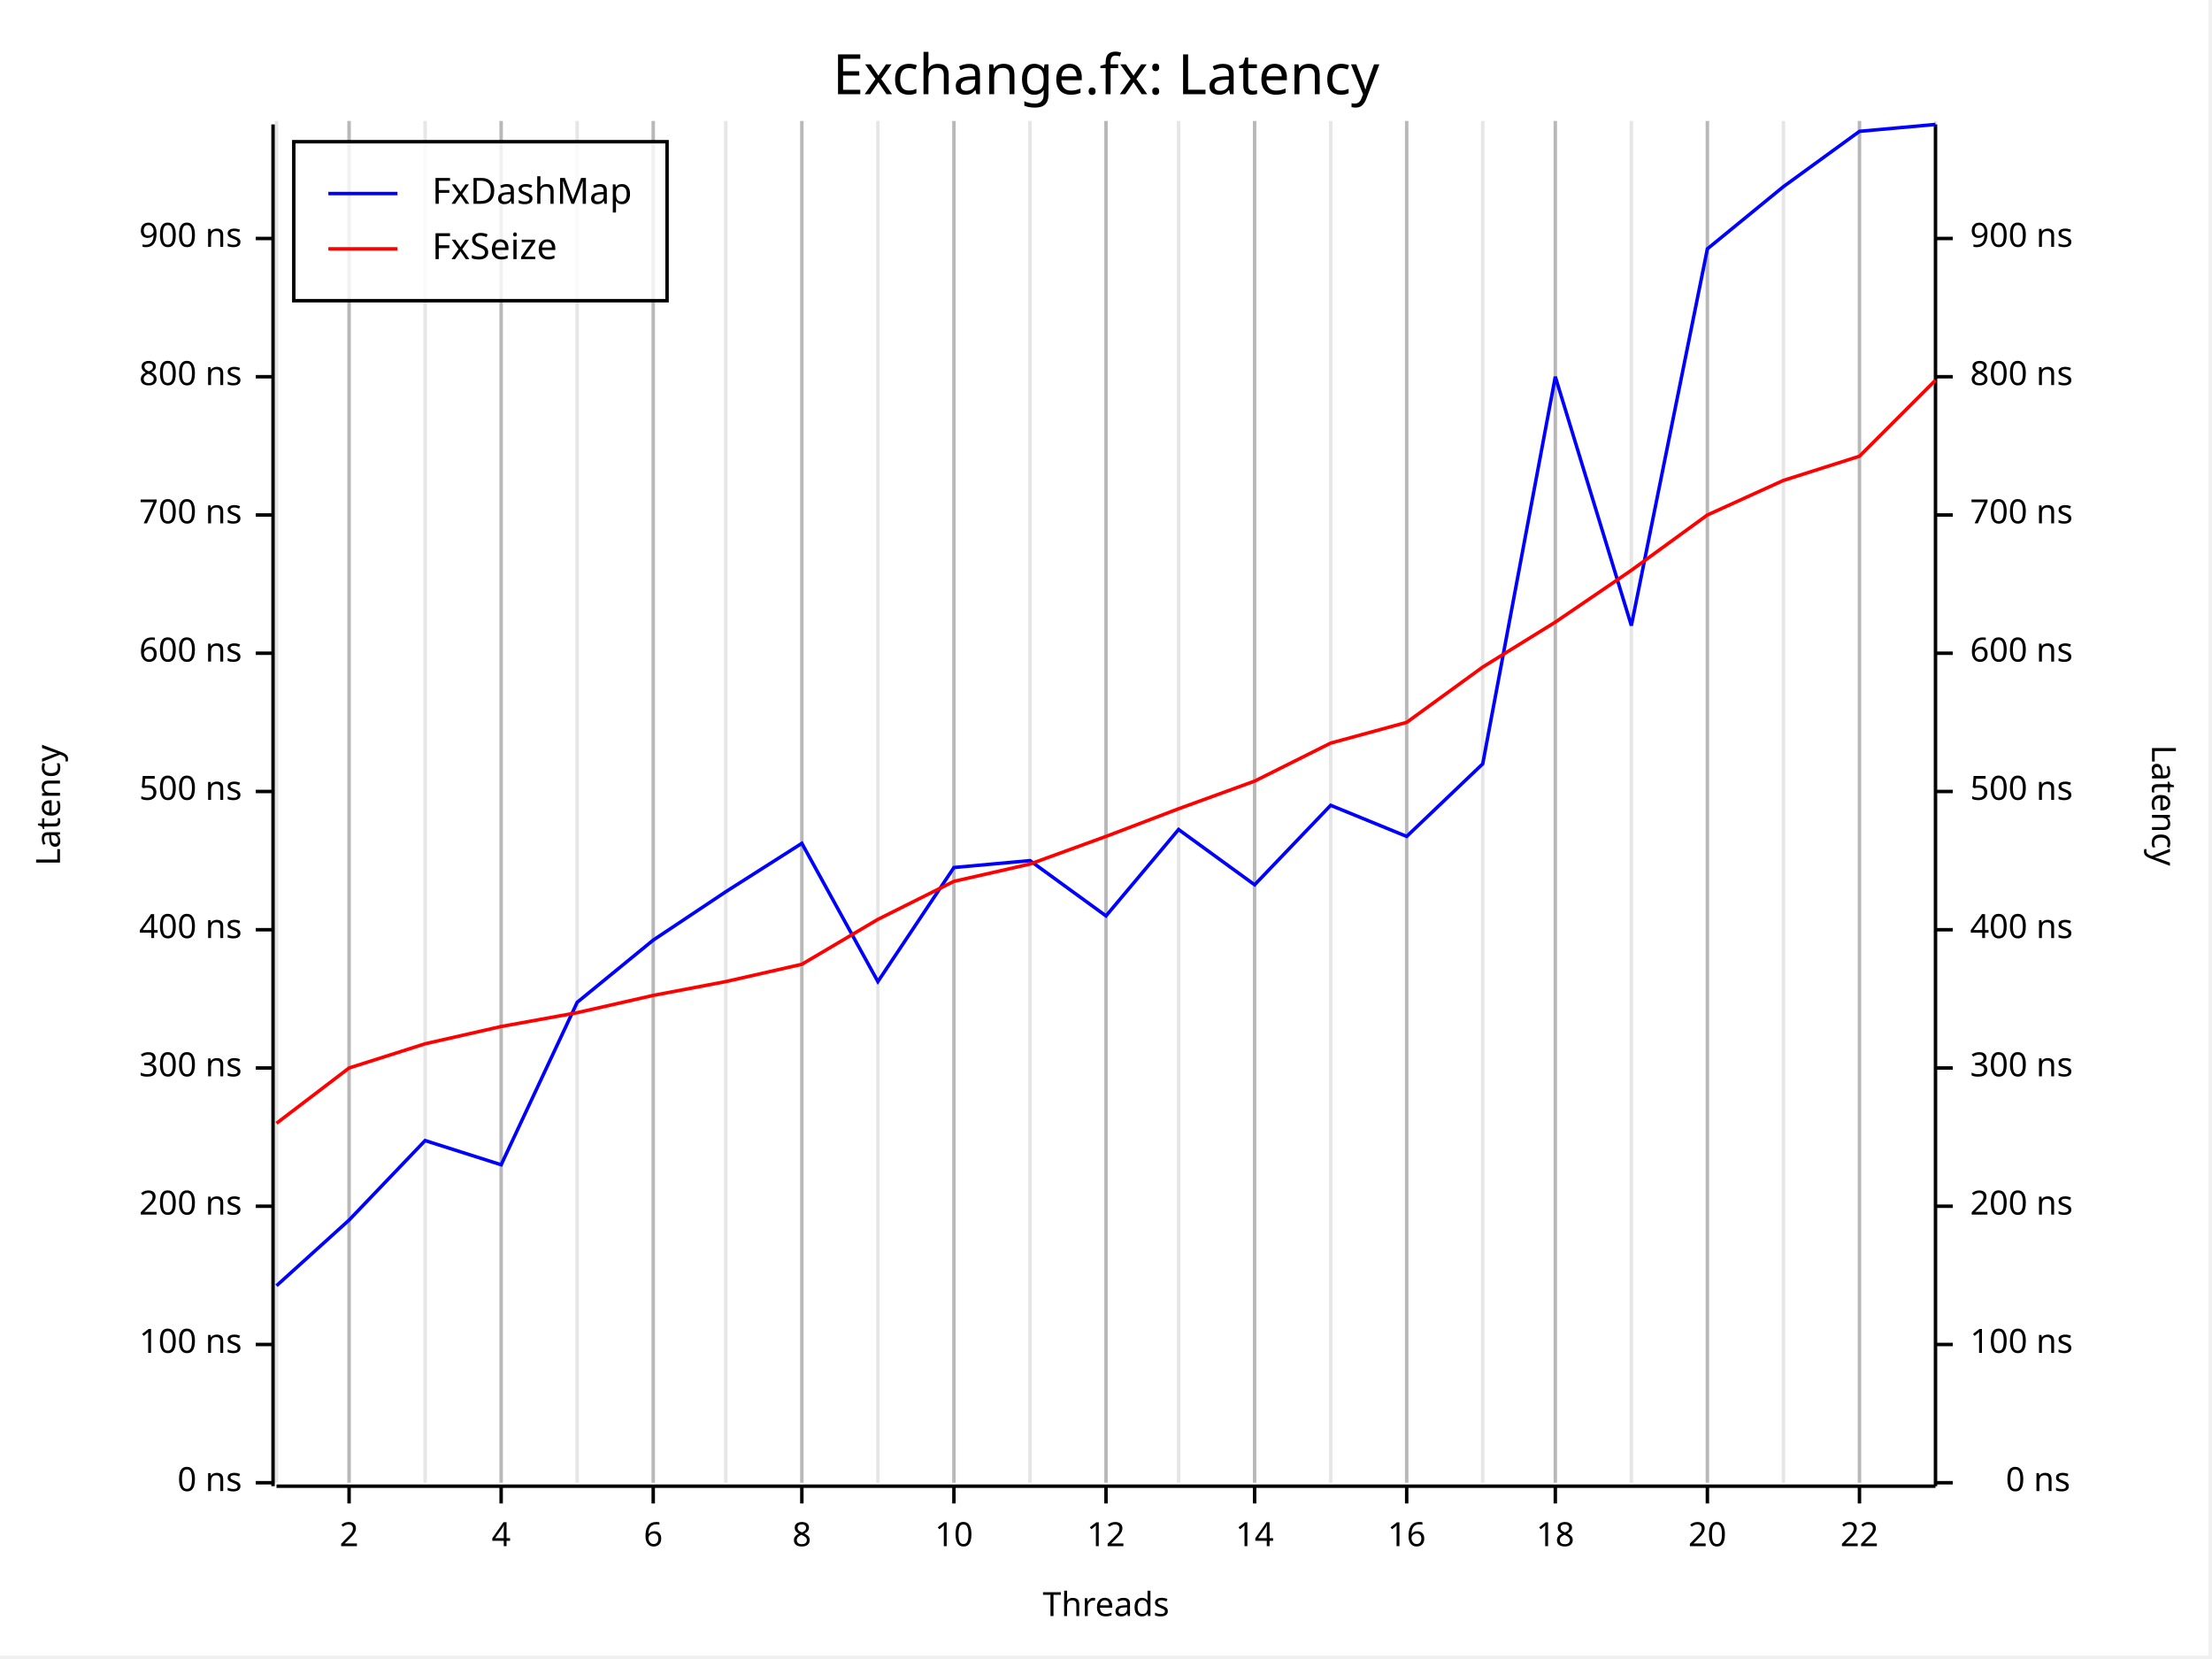
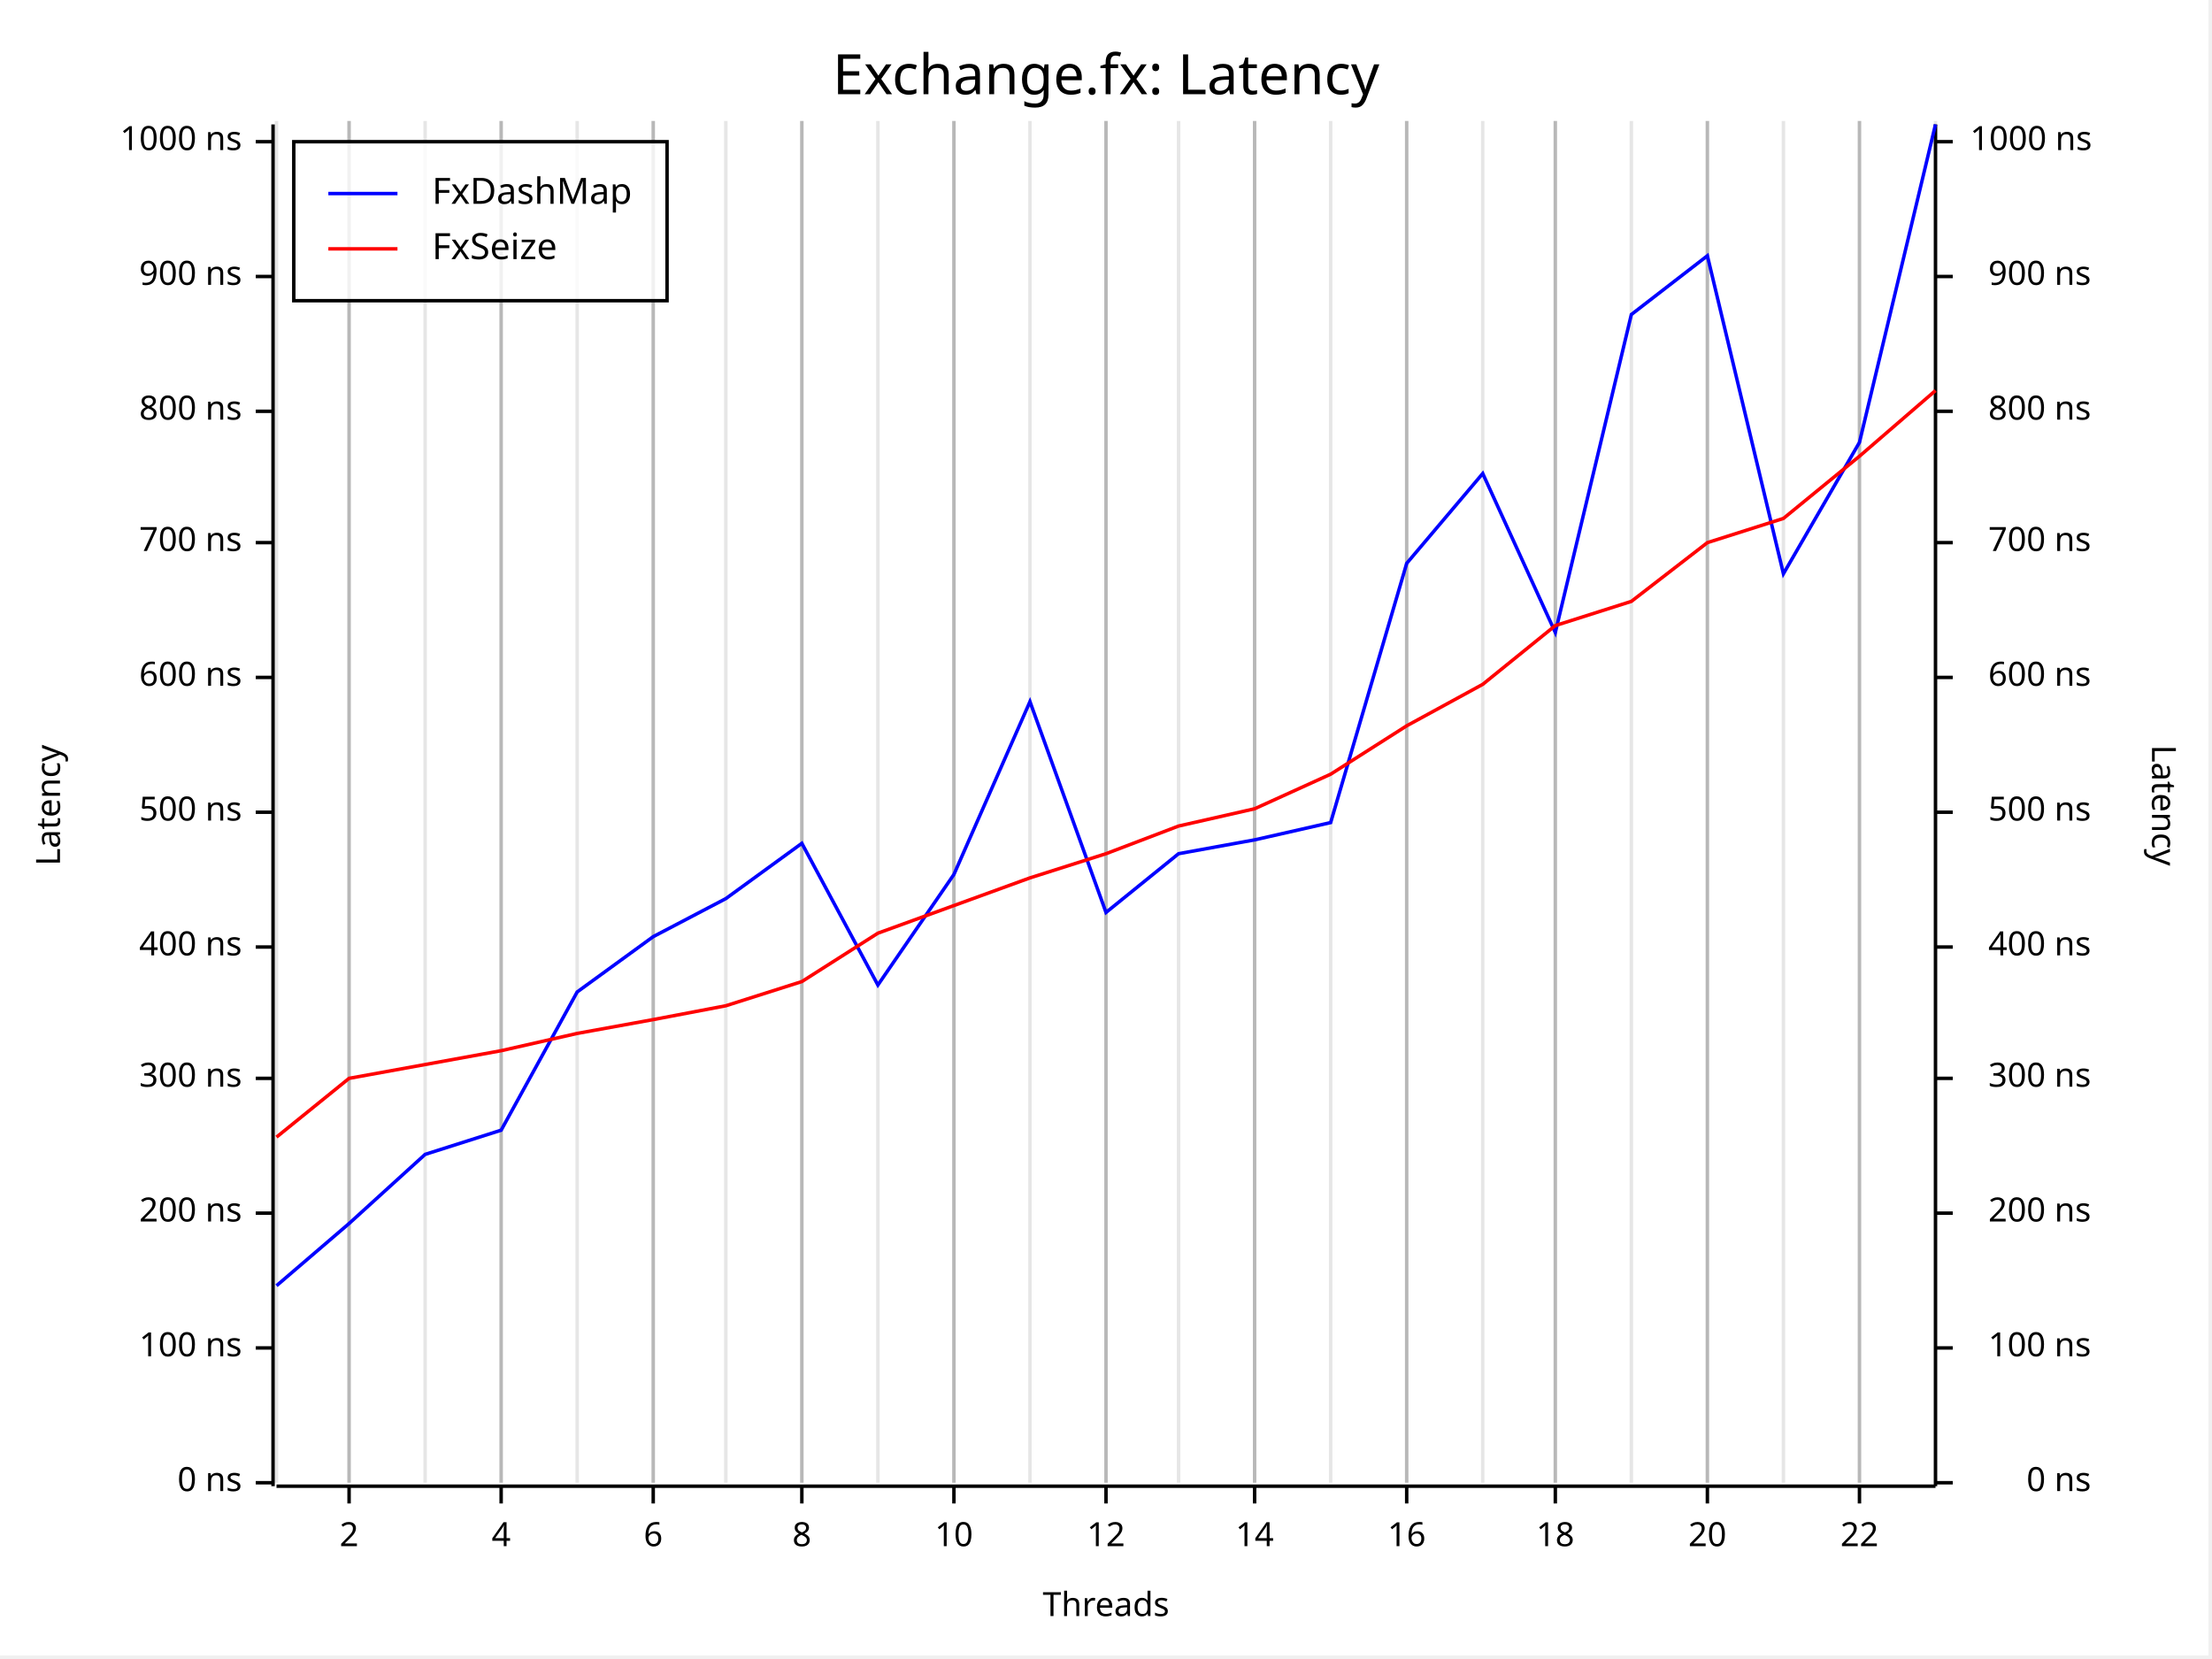
<svg xmlns="http://www.w3.org/2000/svg" width="640" height="480" viewBox="0 0 640 480">
  <rect x="0" y="0" width="639" height="479" opacity="1" fill="#FFFFFF" stroke="none" />
  <text x="320" y="15" dy="0.76em" text-anchor="middle" font-family="Fira Code" font-size="16.129" opacity="1" fill="#000000">
Exchange.fx: Latency
</text>
  <line opacity="0.1" stroke="#000000" stroke-width="1" x1="80" y1="429" x2="80" y2="35" />
  <line opacity="0.1" stroke="#000000" stroke-width="1" x1="101" y1="429" x2="101" y2="35" />
  <line opacity="0.1" stroke="#000000" stroke-width="1" x1="123" y1="429" x2="123" y2="35" />
  <line opacity="0.1" stroke="#000000" stroke-width="1" x1="145" y1="429" x2="145" y2="35" />
  <line opacity="0.1" stroke="#000000" stroke-width="1" x1="167" y1="429" x2="167" y2="35" />
  <line opacity="0.1" stroke="#000000" stroke-width="1" x1="189" y1="429" x2="189" y2="35" />
  <line opacity="0.1" stroke="#000000" stroke-width="1" x1="210" y1="429" x2="210" y2="35" />
  <line opacity="0.1" stroke="#000000" stroke-width="1" x1="232" y1="429" x2="232" y2="35" />
  <line opacity="0.1" stroke="#000000" stroke-width="1" x1="254" y1="429" x2="254" y2="35" />
  <line opacity="0.1" stroke="#000000" stroke-width="1" x1="276" y1="429" x2="276" y2="35" />
  <line opacity="0.1" stroke="#000000" stroke-width="1" x1="298" y1="429" x2="298" y2="35" />
  <line opacity="0.1" stroke="#000000" stroke-width="1" x1="320" y1="429" x2="320" y2="35" />
  <line opacity="0.1" stroke="#000000" stroke-width="1" x1="341" y1="429" x2="341" y2="35" />
  <line opacity="0.1" stroke="#000000" stroke-width="1" x1="363" y1="429" x2="363" y2="35" />
  <line opacity="0.1" stroke="#000000" stroke-width="1" x1="385" y1="429" x2="385" y2="35" />
  <line opacity="0.1" stroke="#000000" stroke-width="1" x1="407" y1="429" x2="407" y2="35" />
  <line opacity="0.1" stroke="#000000" stroke-width="1" x1="429" y1="429" x2="429" y2="35" />
  <line opacity="0.1" stroke="#000000" stroke-width="1" x1="450" y1="429" x2="450" y2="35" />
  <line opacity="0.1" stroke="#000000" stroke-width="1" x1="472" y1="429" x2="472" y2="35" />
  <line opacity="0.1" stroke="#000000" stroke-width="1" x1="494" y1="429" x2="494" y2="35" />
  <line opacity="0.1" stroke="#000000" stroke-width="1" x1="516" y1="429" x2="516" y2="35" />
  <line opacity="0.1" stroke="#000000" stroke-width="1" x1="538" y1="429" x2="538" y2="35" />
  <line opacity="0.1" stroke="#000000" stroke-width="1" x1="560" y1="429" x2="560" y2="35" />
  <text x="10" y="233" dy="0.76em" text-anchor="middle" font-family="sans-serif" font-size="9.677" opacity="1" fill="#000000" transform="rotate(270, 10, 233)">
Latency
</text>
  <text x="320" y="470" dy="-0.5ex" text-anchor="middle" font-family="sans-serif" font-size="9.677" opacity="1" fill="#000000">
Threads
</text>
  <text x="630" y="233" dy="0.76em" text-anchor="middle" font-family="sans-serif" font-size="9.677" opacity="1" fill="#000000" transform="rotate(90, 630, 233)">
Latency
</text>
  <line opacity="0.2" stroke="#000000" stroke-width="1" x1="101" y1="429" x2="101" y2="35" />
  <line opacity="0.2" stroke="#000000" stroke-width="1" x1="145" y1="429" x2="145" y2="35" />
  <line opacity="0.2" stroke="#000000" stroke-width="1" x1="189" y1="429" x2="189" y2="35" />
  <line opacity="0.2" stroke="#000000" stroke-width="1" x1="232" y1="429" x2="232" y2="35" />
  <line opacity="0.2" stroke="#000000" stroke-width="1" x1="276" y1="429" x2="276" y2="35" />
  <line opacity="0.2" stroke="#000000" stroke-width="1" x1="320" y1="429" x2="320" y2="35" />
  <line opacity="0.2" stroke="#000000" stroke-width="1" x1="363" y1="429" x2="363" y2="35" />
  <line opacity="0.2" stroke="#000000" stroke-width="1" x1="407" y1="429" x2="407" y2="35" />
  <line opacity="0.2" stroke="#000000" stroke-width="1" x1="450" y1="429" x2="450" y2="35" />
  <line opacity="0.2" stroke="#000000" stroke-width="1" x1="494" y1="429" x2="494" y2="35" />
  <line opacity="0.2" stroke="#000000" stroke-width="1" x1="538" y1="429" x2="538" y2="35" />
  <polyline fill="none" opacity="1" stroke="#000000" stroke-width="1" points="79,36 79,430 " />
  <text x="70" y="429" dy="0.5ex" text-anchor="end" font-family="sans-serif" font-size="9.677" opacity="1" fill="#000000">
0 ns
</text>
  <polyline fill="none" opacity="1" stroke="#000000" stroke-width="1" points="74,429 79,429 " />
-   <text x="70" y="389" dy="0.5ex" text-anchor="end" font-family="sans-serif" font-size="9.677" opacity="1" fill="#000000">
+   <text x="70" y="390" dy="0.5ex" text-anchor="end" font-family="sans-serif" font-size="9.677" opacity="1" fill="#000000">
100 ns
</text>
-   <polyline fill="none" opacity="1" stroke="#000000" stroke-width="1" points="74,389 79,389 " />
-   <text x="70" y="349" dy="0.5ex" text-anchor="end" font-family="sans-serif" font-size="9.677" opacity="1" fill="#000000">
+   <polyline fill="none" opacity="1" stroke="#000000" stroke-width="1" points="74,390 79,390 " />
+   <text x="70" y="351" dy="0.5ex" text-anchor="end" font-family="sans-serif" font-size="9.677" opacity="1" fill="#000000">
200 ns
</text>
-   <polyline fill="none" opacity="1" stroke="#000000" stroke-width="1" points="74,349 79,349 " />
-   <text x="70" y="309" dy="0.5ex" text-anchor="end" font-family="sans-serif" font-size="9.677" opacity="1" fill="#000000">
+   <polyline fill="none" opacity="1" stroke="#000000" stroke-width="1" points="74,351 79,351 " />
+   <text x="70" y="312" dy="0.5ex" text-anchor="end" font-family="sans-serif" font-size="9.677" opacity="1" fill="#000000">
300 ns
</text>
-   <polyline fill="none" opacity="1" stroke="#000000" stroke-width="1" points="74,309 79,309 " />
-   <text x="70" y="269" dy="0.5ex" text-anchor="end" font-family="sans-serif" font-size="9.677" opacity="1" fill="#000000">
+   <polyline fill="none" opacity="1" stroke="#000000" stroke-width="1" points="74,312 79,312 " />
+   <text x="70" y="274" dy="0.5ex" text-anchor="end" font-family="sans-serif" font-size="9.677" opacity="1" fill="#000000">
400 ns
</text>
-   <polyline fill="none" opacity="1" stroke="#000000" stroke-width="1" points="74,269 79,269 " />
-   <text x="70" y="229" dy="0.5ex" text-anchor="end" font-family="sans-serif" font-size="9.677" opacity="1" fill="#000000">
+   <polyline fill="none" opacity="1" stroke="#000000" stroke-width="1" points="74,274 79,274 " />
+   <text x="70" y="235" dy="0.5ex" text-anchor="end" font-family="sans-serif" font-size="9.677" opacity="1" fill="#000000">
500 ns
</text>
-   <polyline fill="none" opacity="1" stroke="#000000" stroke-width="1" points="74,229 79,229 " />
-   <text x="70" y="189" dy="0.5ex" text-anchor="end" font-family="sans-serif" font-size="9.677" opacity="1" fill="#000000">
+   <polyline fill="none" opacity="1" stroke="#000000" stroke-width="1" points="74,235 79,235 " />
+   <text x="70" y="196" dy="0.5ex" text-anchor="end" font-family="sans-serif" font-size="9.677" opacity="1" fill="#000000">
600 ns
</text>
-   <polyline fill="none" opacity="1" stroke="#000000" stroke-width="1" points="74,189 79,189 " />
-   <text x="70" y="149" dy="0.5ex" text-anchor="end" font-family="sans-serif" font-size="9.677" opacity="1" fill="#000000">
+   <polyline fill="none" opacity="1" stroke="#000000" stroke-width="1" points="74,196 79,196 " />
+   <text x="70" y="157" dy="0.5ex" text-anchor="end" font-family="sans-serif" font-size="9.677" opacity="1" fill="#000000">
700 ns
</text>
-   <polyline fill="none" opacity="1" stroke="#000000" stroke-width="1" points="74,149 79,149 " />
-   <text x="70" y="109" dy="0.5ex" text-anchor="end" font-family="sans-serif" font-size="9.677" opacity="1" fill="#000000">
+   <polyline fill="none" opacity="1" stroke="#000000" stroke-width="1" points="74,157 79,157 " />
+   <text x="70" y="119" dy="0.5ex" text-anchor="end" font-family="sans-serif" font-size="9.677" opacity="1" fill="#000000">
800 ns
</text>
-   <polyline fill="none" opacity="1" stroke="#000000" stroke-width="1" points="74,109 79,109 " />
-   <text x="70" y="69" dy="0.5ex" text-anchor="end" font-family="sans-serif" font-size="9.677" opacity="1" fill="#000000">
+   <polyline fill="none" opacity="1" stroke="#000000" stroke-width="1" points="74,119 79,119 " />
+   <text x="70" y="80" dy="0.5ex" text-anchor="end" font-family="sans-serif" font-size="9.677" opacity="1" fill="#000000">
900 ns
</text>
-   <polyline fill="none" opacity="1" stroke="#000000" stroke-width="1" points="74,69 79,69 " />
+   <polyline fill="none" opacity="1" stroke="#000000" stroke-width="1" points="74,80 79,80 " />
+   <text x="70" y="41" dy="0.5ex" text-anchor="end" font-family="sans-serif" font-size="9.677" opacity="1" fill="#000000">
+ 1000 ns
+ </text>
+   <polyline fill="none" opacity="1" stroke="#000000" stroke-width="1" points="74,41 79,41 " />
  <polyline fill="none" opacity="1" stroke="#000000" stroke-width="1" points="80,430 560,430 " />
  <text x="101" y="440" dy="0.76em" text-anchor="middle" font-family="sans-serif" font-size="9.677" opacity="1" fill="#000000">
2
</text>
  <polyline fill="none" opacity="1" stroke="#000000" stroke-width="1" points="101,430 101,435 " />
  <text x="145" y="440" dy="0.76em" text-anchor="middle" font-family="sans-serif" font-size="9.677" opacity="1" fill="#000000">
4
</text>
  <polyline fill="none" opacity="1" stroke="#000000" stroke-width="1" points="145,430 145,435 " />
  <text x="189" y="440" dy="0.76em" text-anchor="middle" font-family="sans-serif" font-size="9.677" opacity="1" fill="#000000">
6
</text>
  <polyline fill="none" opacity="1" stroke="#000000" stroke-width="1" points="189,430 189,435 " />
  <text x="232" y="440" dy="0.76em" text-anchor="middle" font-family="sans-serif" font-size="9.677" opacity="1" fill="#000000">
8
</text>
  <polyline fill="none" opacity="1" stroke="#000000" stroke-width="1" points="232,430 232,435 " />
  <text x="276" y="440" dy="0.76em" text-anchor="middle" font-family="sans-serif" font-size="9.677" opacity="1" fill="#000000">
10
</text>
  <polyline fill="none" opacity="1" stroke="#000000" stroke-width="1" points="276,430 276,435 " />
  <text x="320" y="440" dy="0.76em" text-anchor="middle" font-family="sans-serif" font-size="9.677" opacity="1" fill="#000000">
12
</text>
  <polyline fill="none" opacity="1" stroke="#000000" stroke-width="1" points="320,430 320,435 " />
  <text x="363" y="440" dy="0.76em" text-anchor="middle" font-family="sans-serif" font-size="9.677" opacity="1" fill="#000000">
14
</text>
  <polyline fill="none" opacity="1" stroke="#000000" stroke-width="1" points="363,430 363,435 " />
  <text x="407" y="440" dy="0.76em" text-anchor="middle" font-family="sans-serif" font-size="9.677" opacity="1" fill="#000000">
16
</text>
  <polyline fill="none" opacity="1" stroke="#000000" stroke-width="1" points="407,430 407,435 " />
  <text x="450" y="440" dy="0.76em" text-anchor="middle" font-family="sans-serif" font-size="9.677" opacity="1" fill="#000000">
18
</text>
  <polyline fill="none" opacity="1" stroke="#000000" stroke-width="1" points="450,430 450,435 " />
  <text x="494" y="440" dy="0.76em" text-anchor="middle" font-family="sans-serif" font-size="9.677" opacity="1" fill="#000000">
20
</text>
  <polyline fill="none" opacity="1" stroke="#000000" stroke-width="1" points="494,430 494,435 " />
  <text x="538" y="440" dy="0.76em" text-anchor="middle" font-family="sans-serif" font-size="9.677" opacity="1" fill="#000000">
22
</text>
  <polyline fill="none" opacity="1" stroke="#000000" stroke-width="1" points="538,430 538,435 " />
  <polyline fill="none" opacity="1" stroke="#000000" stroke-width="1" points="560,36 560,430 " />
-   <text x="599" y="429" dy="0.5ex" text-anchor="end" font-family="sans-serif" font-size="9.677" opacity="1" fill="#000000">
+   <text x="605" y="429" dy="0.5ex" text-anchor="end" font-family="sans-serif" font-size="9.677" opacity="1" fill="#000000">
0 ns
</text>
  <polyline fill="none" opacity="1" stroke="#000000" stroke-width="1" points="560,429 565,429 " />
-   <text x="570" y="389" dy="0.5ex" text-anchor="start" font-family="sans-serif" font-size="9.677" opacity="1" fill="#000000">
+   <text x="605" y="390" dy="0.5ex" text-anchor="end" font-family="sans-serif" font-size="9.677" opacity="1" fill="#000000">
100 ns
</text>
-   <polyline fill="none" opacity="1" stroke="#000000" stroke-width="1" points="560,389 565,389 " />
-   <text x="570" y="349" dy="0.5ex" text-anchor="start" font-family="sans-serif" font-size="9.677" opacity="1" fill="#000000">
+   <polyline fill="none" opacity="1" stroke="#000000" stroke-width="1" points="560,390 565,390 " />
+   <text x="605" y="351" dy="0.5ex" text-anchor="end" font-family="sans-serif" font-size="9.677" opacity="1" fill="#000000">
200 ns
</text>
-   <polyline fill="none" opacity="1" stroke="#000000" stroke-width="1" points="560,349 565,349 " />
-   <text x="570" y="309" dy="0.5ex" text-anchor="start" font-family="sans-serif" font-size="9.677" opacity="1" fill="#000000">
+   <polyline fill="none" opacity="1" stroke="#000000" stroke-width="1" points="560,351 565,351 " />
+   <text x="605" y="312" dy="0.5ex" text-anchor="end" font-family="sans-serif" font-size="9.677" opacity="1" fill="#000000">
300 ns
</text>
-   <polyline fill="none" opacity="1" stroke="#000000" stroke-width="1" points="560,309 565,309 " />
-   <text x="570" y="269" dy="0.5ex" text-anchor="start" font-family="sans-serif" font-size="9.677" opacity="1" fill="#000000">
+   <polyline fill="none" opacity="1" stroke="#000000" stroke-width="1" points="560,312 565,312 " />
+   <text x="605" y="274" dy="0.5ex" text-anchor="end" font-family="sans-serif" font-size="9.677" opacity="1" fill="#000000">
400 ns
</text>
-   <polyline fill="none" opacity="1" stroke="#000000" stroke-width="1" points="560,269 565,269 " />
-   <text x="570" y="229" dy="0.5ex" text-anchor="start" font-family="sans-serif" font-size="9.677" opacity="1" fill="#000000">
+   <polyline fill="none" opacity="1" stroke="#000000" stroke-width="1" points="560,274 565,274 " />
+   <text x="605" y="235" dy="0.5ex" text-anchor="end" font-family="sans-serif" font-size="9.677" opacity="1" fill="#000000">
500 ns
</text>
-   <polyline fill="none" opacity="1" stroke="#000000" stroke-width="1" points="560,229 565,229 " />
-   <text x="570" y="189" dy="0.5ex" text-anchor="start" font-family="sans-serif" font-size="9.677" opacity="1" fill="#000000">
+   <polyline fill="none" opacity="1" stroke="#000000" stroke-width="1" points="560,235 565,235 " />
+   <text x="605" y="196" dy="0.5ex" text-anchor="end" font-family="sans-serif" font-size="9.677" opacity="1" fill="#000000">
600 ns
</text>
-   <polyline fill="none" opacity="1" stroke="#000000" stroke-width="1" points="560,189 565,189 " />
-   <text x="570" y="149" dy="0.5ex" text-anchor="start" font-family="sans-serif" font-size="9.677" opacity="1" fill="#000000">
+   <polyline fill="none" opacity="1" stroke="#000000" stroke-width="1" points="560,196 565,196 " />
+   <text x="605" y="157" dy="0.5ex" text-anchor="end" font-family="sans-serif" font-size="9.677" opacity="1" fill="#000000">
700 ns
</text>
-   <polyline fill="none" opacity="1" stroke="#000000" stroke-width="1" points="560,149 565,149 " />
-   <text x="570" y="109" dy="0.5ex" text-anchor="start" font-family="sans-serif" font-size="9.677" opacity="1" fill="#000000">
+   <polyline fill="none" opacity="1" stroke="#000000" stroke-width="1" points="560,157 565,157 " />
+   <text x="605" y="119" dy="0.5ex" text-anchor="end" font-family="sans-serif" font-size="9.677" opacity="1" fill="#000000">
800 ns
</text>
-   <polyline fill="none" opacity="1" stroke="#000000" stroke-width="1" points="560,109 565,109 " />
-   <text x="570" y="69" dy="0.5ex" text-anchor="start" font-family="sans-serif" font-size="9.677" opacity="1" fill="#000000">
+   <polyline fill="none" opacity="1" stroke="#000000" stroke-width="1" points="560,119 565,119 " />
+   <text x="605" y="80" dy="0.5ex" text-anchor="end" font-family="sans-serif" font-size="9.677" opacity="1" fill="#000000">
900 ns
</text>
-   <polyline fill="none" opacity="1" stroke="#000000" stroke-width="1" points="560,69 565,69 " />
-   <polyline fill="none" opacity="1" stroke="#0000FF" stroke-width="1" points="80,372 101,353 123,330 145,337 167,290 189,272 210,258 232,244 254,284 276,251 298,249 320,265 341,240 363,256 385,233 407,242 429,221 450,109 472,181 494,72 516,54 538,38 560,36 " />
-   <polyline fill="none" opacity="1" stroke="#FF0000" stroke-width="1" points="80,325 101,309 123,302 145,297 167,293 189,288 210,284 232,279 254,266 276,255 298,250 320,242 341,234 363,226 385,215 407,209 429,193 450,180 472,165 494,149 516,139 538,132 560,110 " />
+   <polyline fill="none" opacity="1" stroke="#000000" stroke-width="1" points="560,80 565,80 " />
+   <text x="570" y="41" dy="0.5ex" text-anchor="start" font-family="sans-serif" font-size="9.677" opacity="1" fill="#000000">
+ 1000 ns
+ </text>
+   <polyline fill="none" opacity="1" stroke="#000000" stroke-width="1" points="560,41 565,41 " />
+   <polyline fill="none" opacity="1" stroke="#0000FF" stroke-width="1" points="80,372 101,354 123,334 145,327 167,287 189,271 210,260 232,244 254,285 276,253 298,203 320,264 341,247 363,243 385,238 407,163 429,137 450,183 472,91 494,74 516,166 538,128 560,36 " />
+   <polyline fill="none" opacity="1" stroke="#FF0000" stroke-width="1" points="80,329 101,312 123,308 145,304 167,299 189,295 210,291 232,284 254,270 276,262 298,254 320,247 341,239 363,234 385,224 407,210 429,198 450,181 472,174 494,157 516,150 538,132 560,113 " />
  <rect x="85" y="41" width="108" height="46" opacity="0.8" fill="#FFFFFF" stroke="none" />
  <rect x="85" y="41" width="108" height="46" opacity="1" fill="none" stroke="#000000" />
  <text x="125" y="51" dy="0.76em" text-anchor="start" font-family="Fira Code" font-size="10.484" opacity="1" fill="#000000">
FxDashMap
</text>
  <text x="125" y="67" dy="0.76em" text-anchor="start" font-family="Fira Code" font-size="10.484" opacity="1" fill="#000000">
FxSeize
</text>
  <polyline fill="none" opacity="1" stroke="#0000FF" stroke-width="1" points="95,56 115,56 " />
  <polyline fill="none" opacity="1" stroke="#FF0000" stroke-width="1" points="95,72 115,72 " />
</svg>
